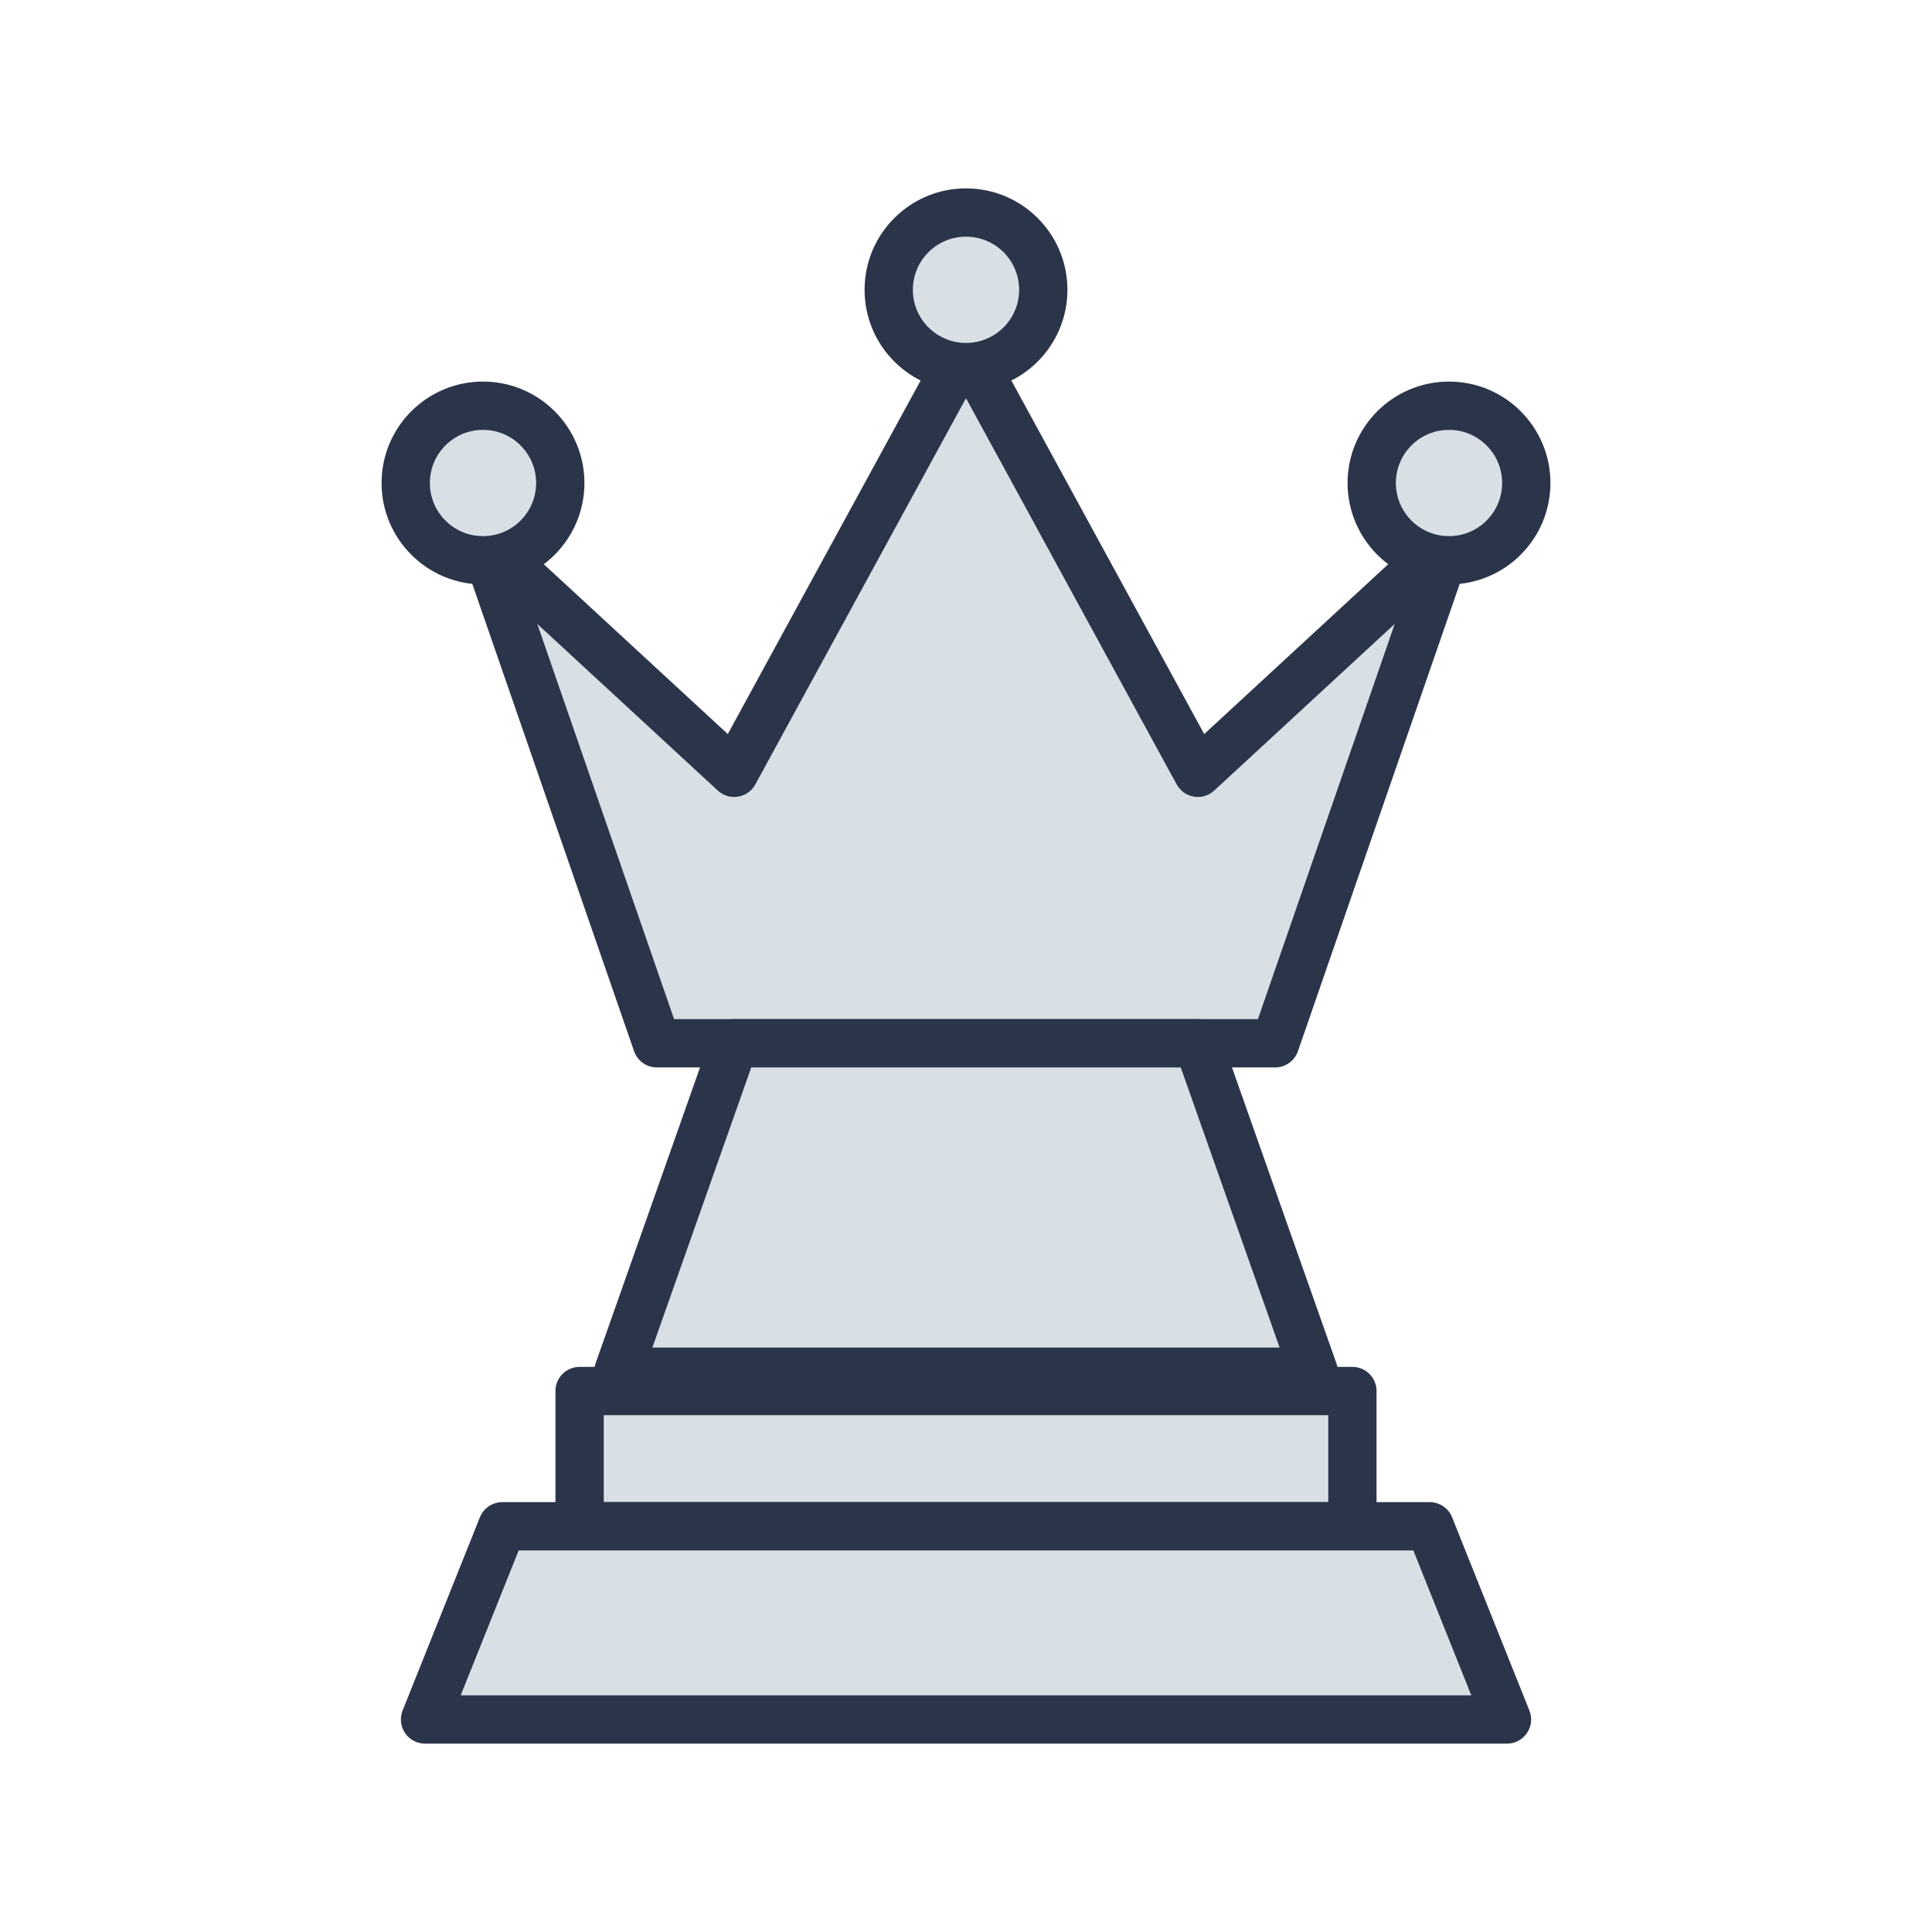
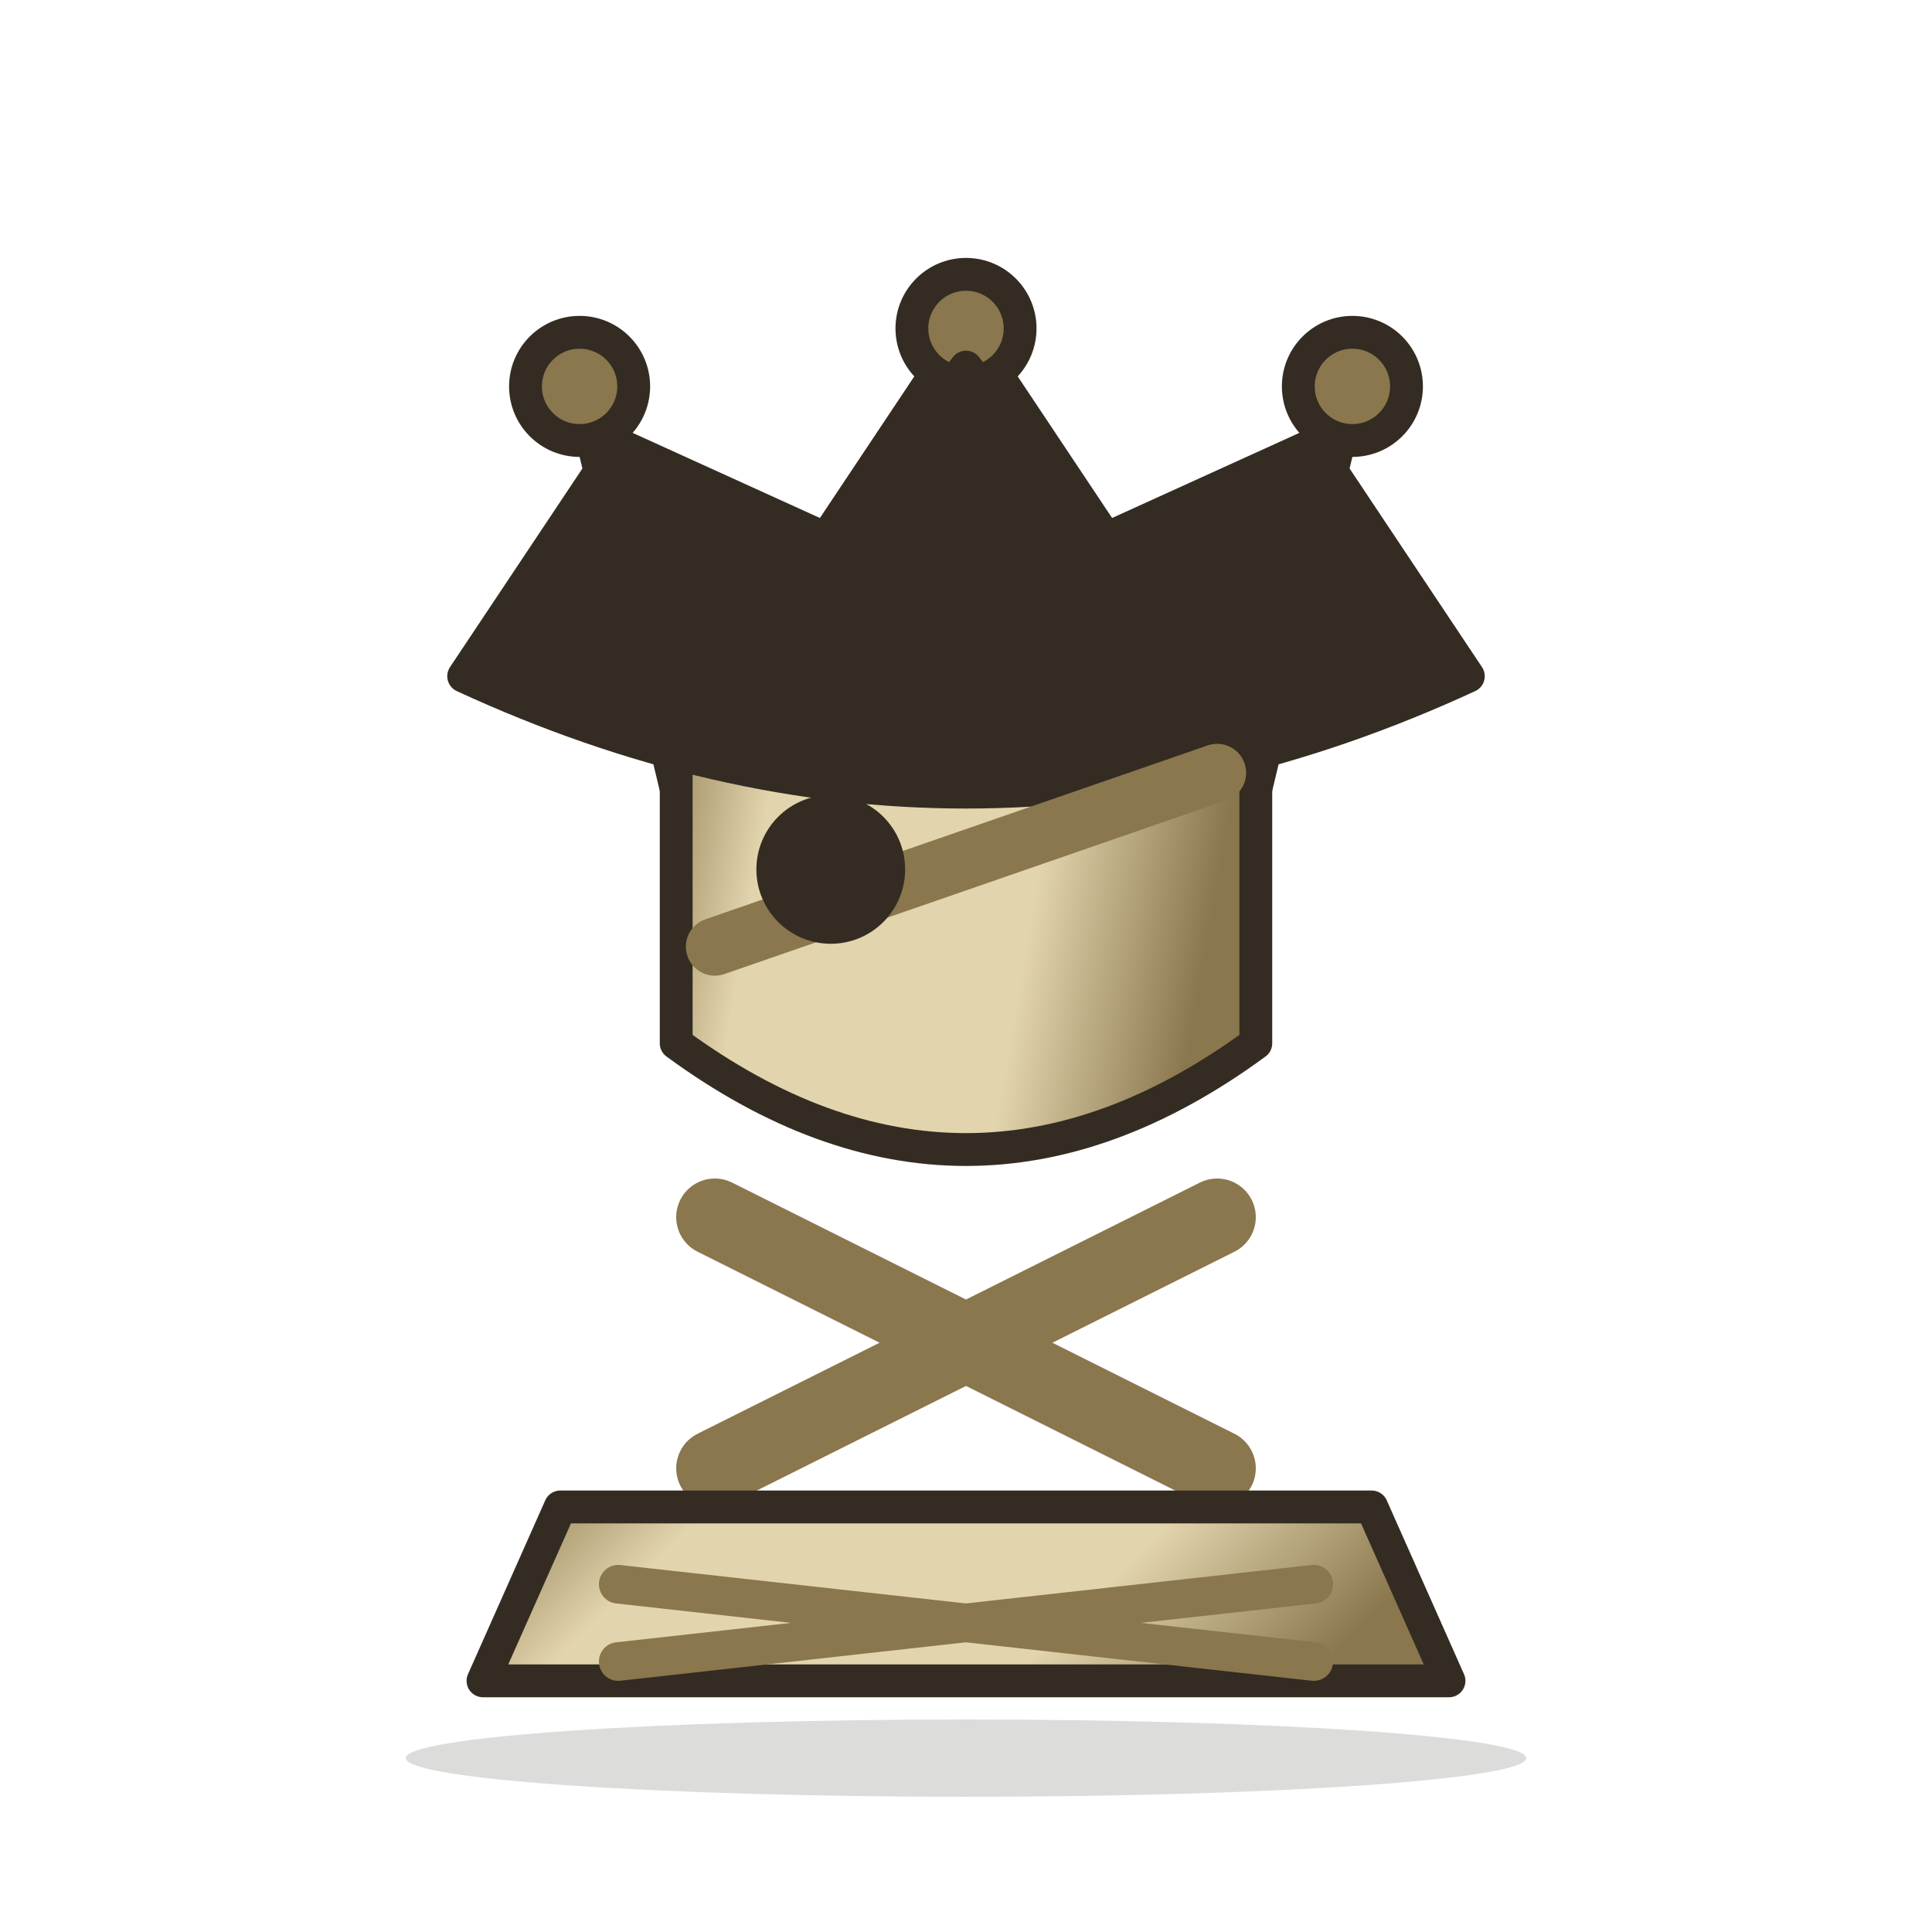
<svg xmlns="http://www.w3.org/2000/svg" viewBox="0 0 100 100">
-   <g fill="#d8dfe5" stroke="#2b354a" stroke-width="2.5" stroke-linejoin="round" stroke-linecap="round">
-     <path d="M25 28l13 12 12-22 12 22 13-12-9 26H34Z" />
-     <path d="M38 54h24l6 17H32Z" />
-     <circle cx="25" cy="25" r="4" />
-     <circle cx="50" cy="15" r="4" />
-     <circle cx="75" cy="25" r="4" />
-     <path d="M30 72h40v7H30Z" />
-     <path d="M26 79h48l4 10H22Z" />
+   <defs>
+     <linearGradient id="material" x2="1" y2=".18">
+       <stop stop-color="#8a774e" />
+       <stop offset=".23" stop-color="#e2d4ad" />
+       <stop offset=".7" stop-color="#e2d4ad" />
+       <stop offset="1" stop-color="#8a774e" />
+     </linearGradient>
+   </defs>
+   <ellipse cx="50" cy="91" rx="29" ry="2" fill="#14130f" opacity=".15" />
+   <g stroke="#342c22" stroke-width="1.7" stroke-linejoin="round" stroke-linecap="round">
+     <path d="M30 20l8 15 12-18 12 18 8-15-6 25H36Z" fill="#8a774e" />
+     <circle cx="30" cy="20" r="2.8" fill="#8a774e" />
+     <circle cx="50" cy="17" r="2.8" fill="#8a774e" />
+     <circle cx="70" cy="20" r="2.8" fill="#8a774e" />
+     <path d="M35 39Q35 28 50 28Q65 28 65 39V54Q50 65 35 54Z" fill="url(#material)" />
+     <path d="M24 35L32 23L43 28L50 19L57 28L68 23L76 35Q50 47 24 35Z" fill="#342c22" />
+     <path d="M37 49L63 40" fill="none" stroke="#8a774e" stroke-width="3" />
+     <circle cx="43" cy="45" r="3" fill="#342c22" />
+     <path d="M37 63l26 13m-26 0 26-13" fill="none" stroke="#8a774e" stroke-width="4" />
+     <path d="M29 78H71L75 87H25Z" fill="url(#material)" />
+     <path d="M32 82l36 4m-36 0 36-4" fill="none" stroke="#8a774e" stroke-width="2" />
  </g>
</svg>
